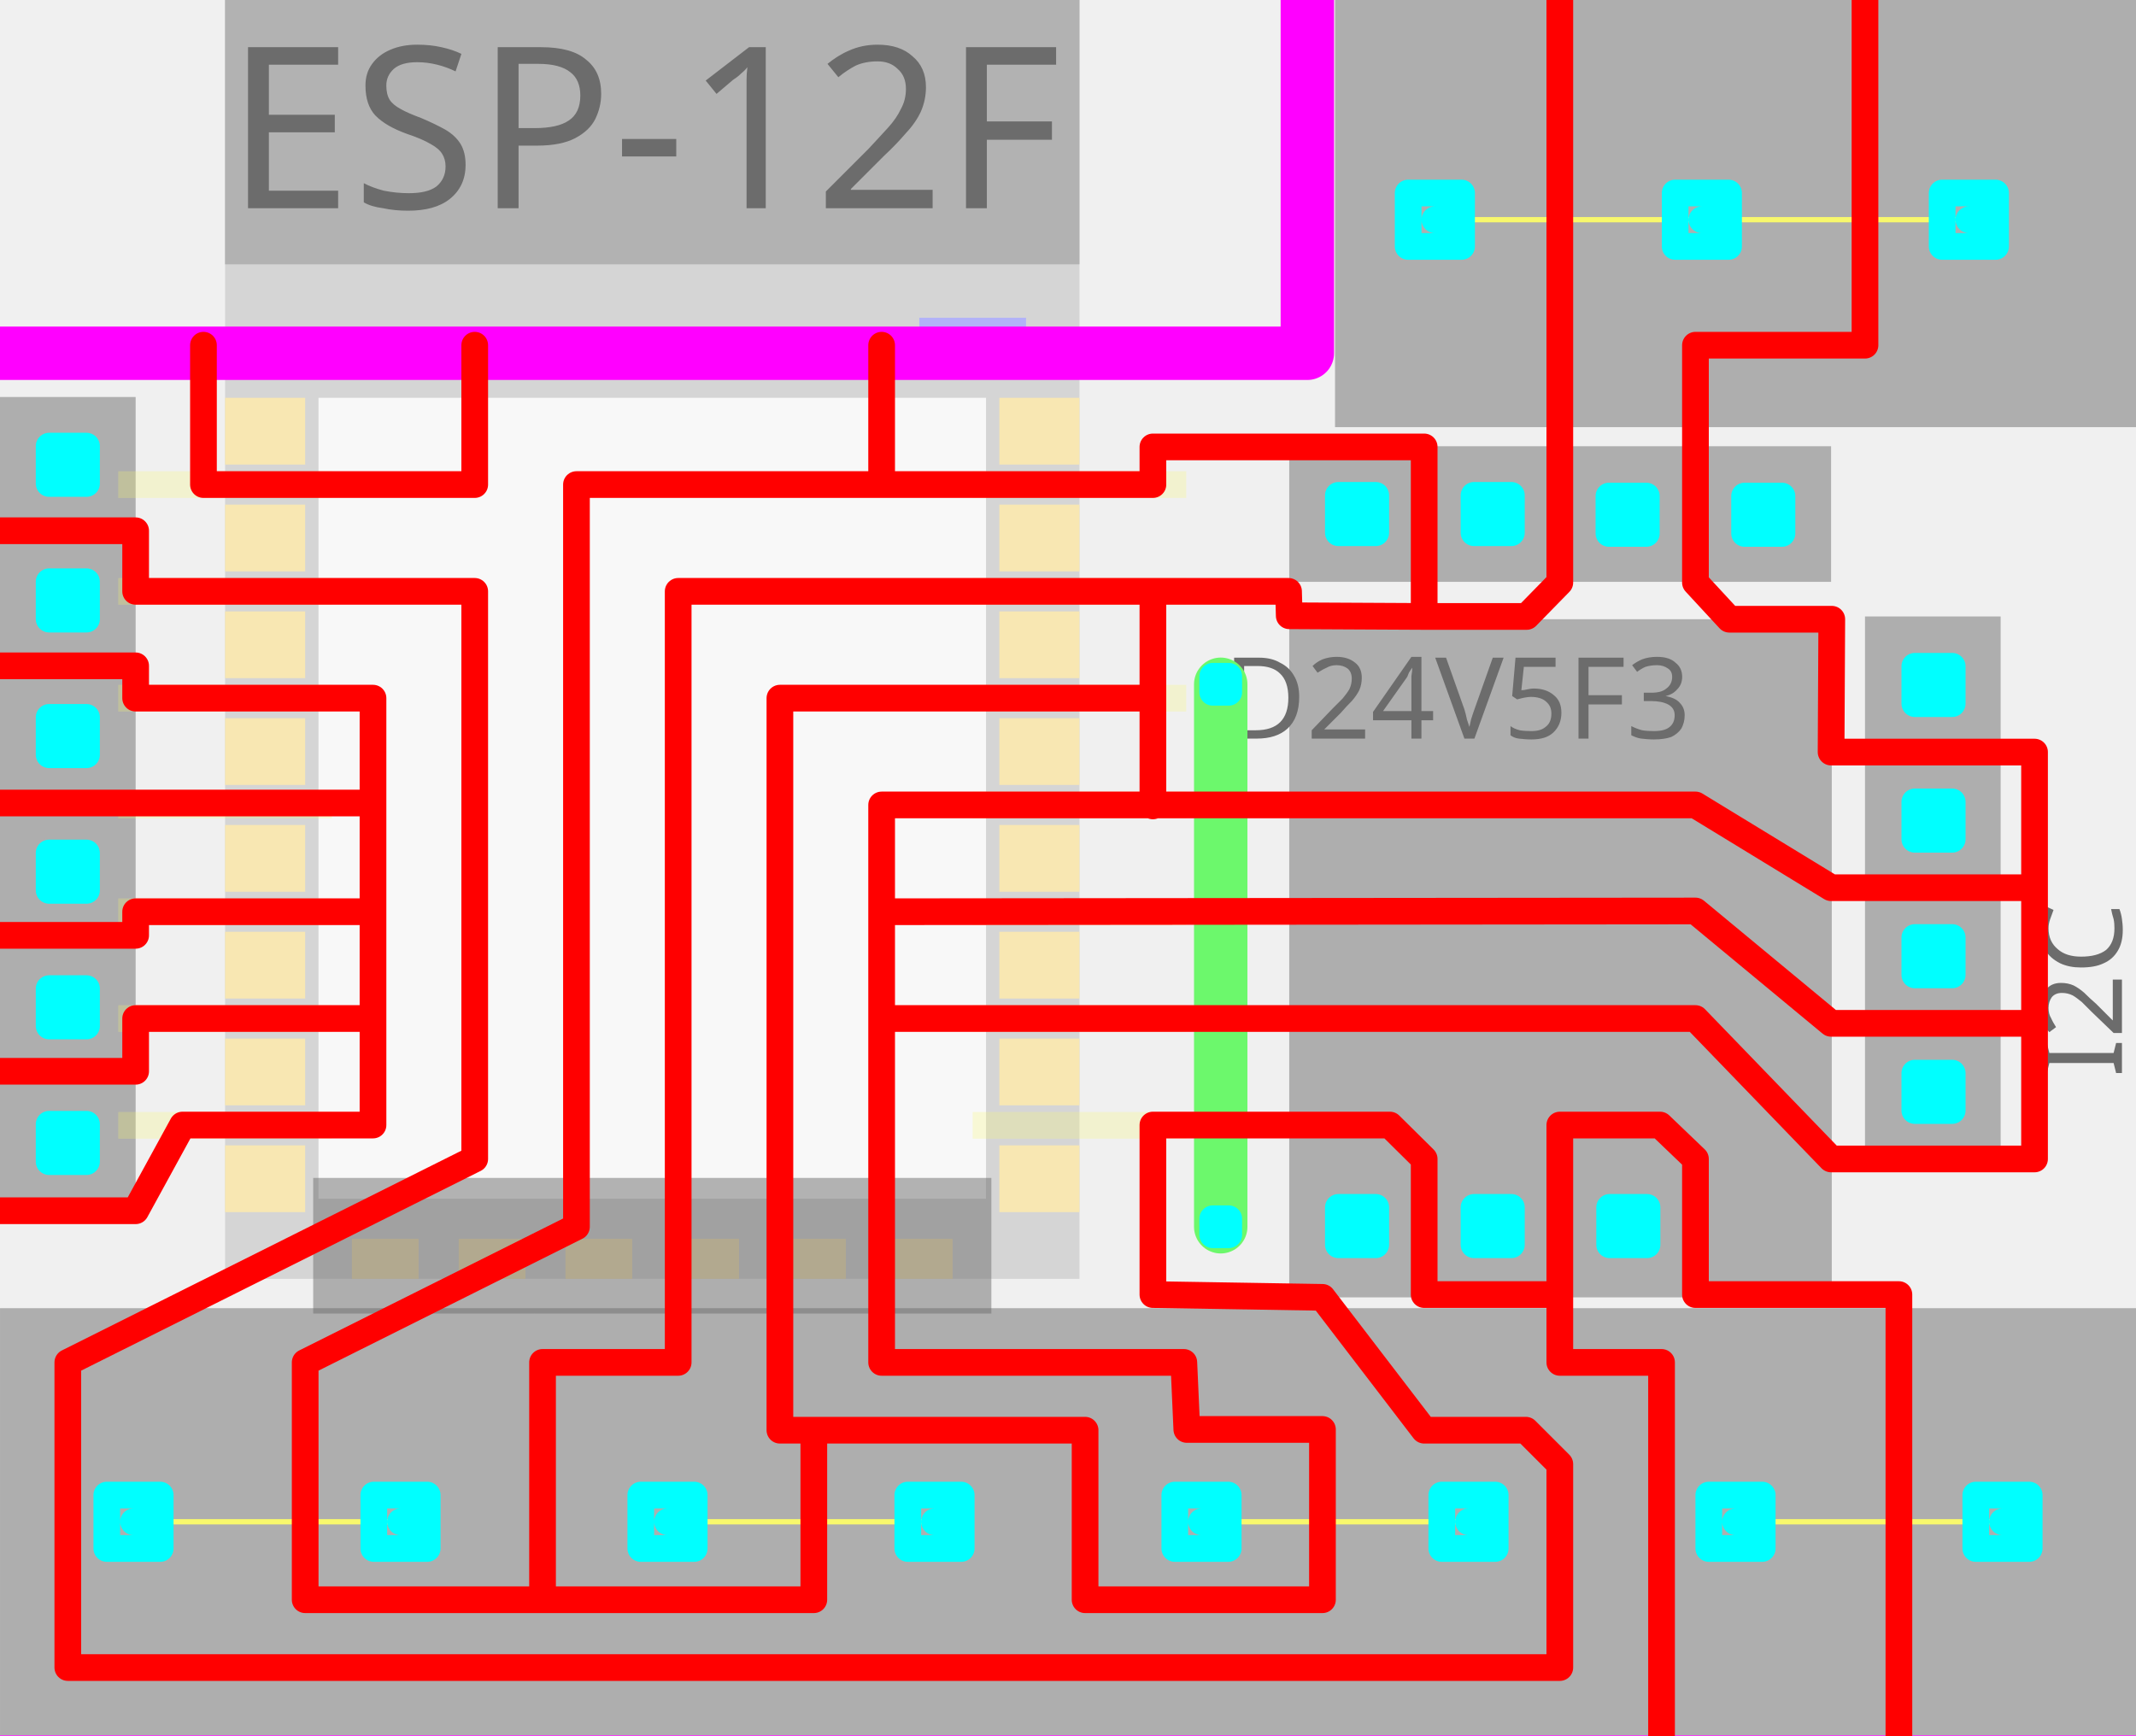
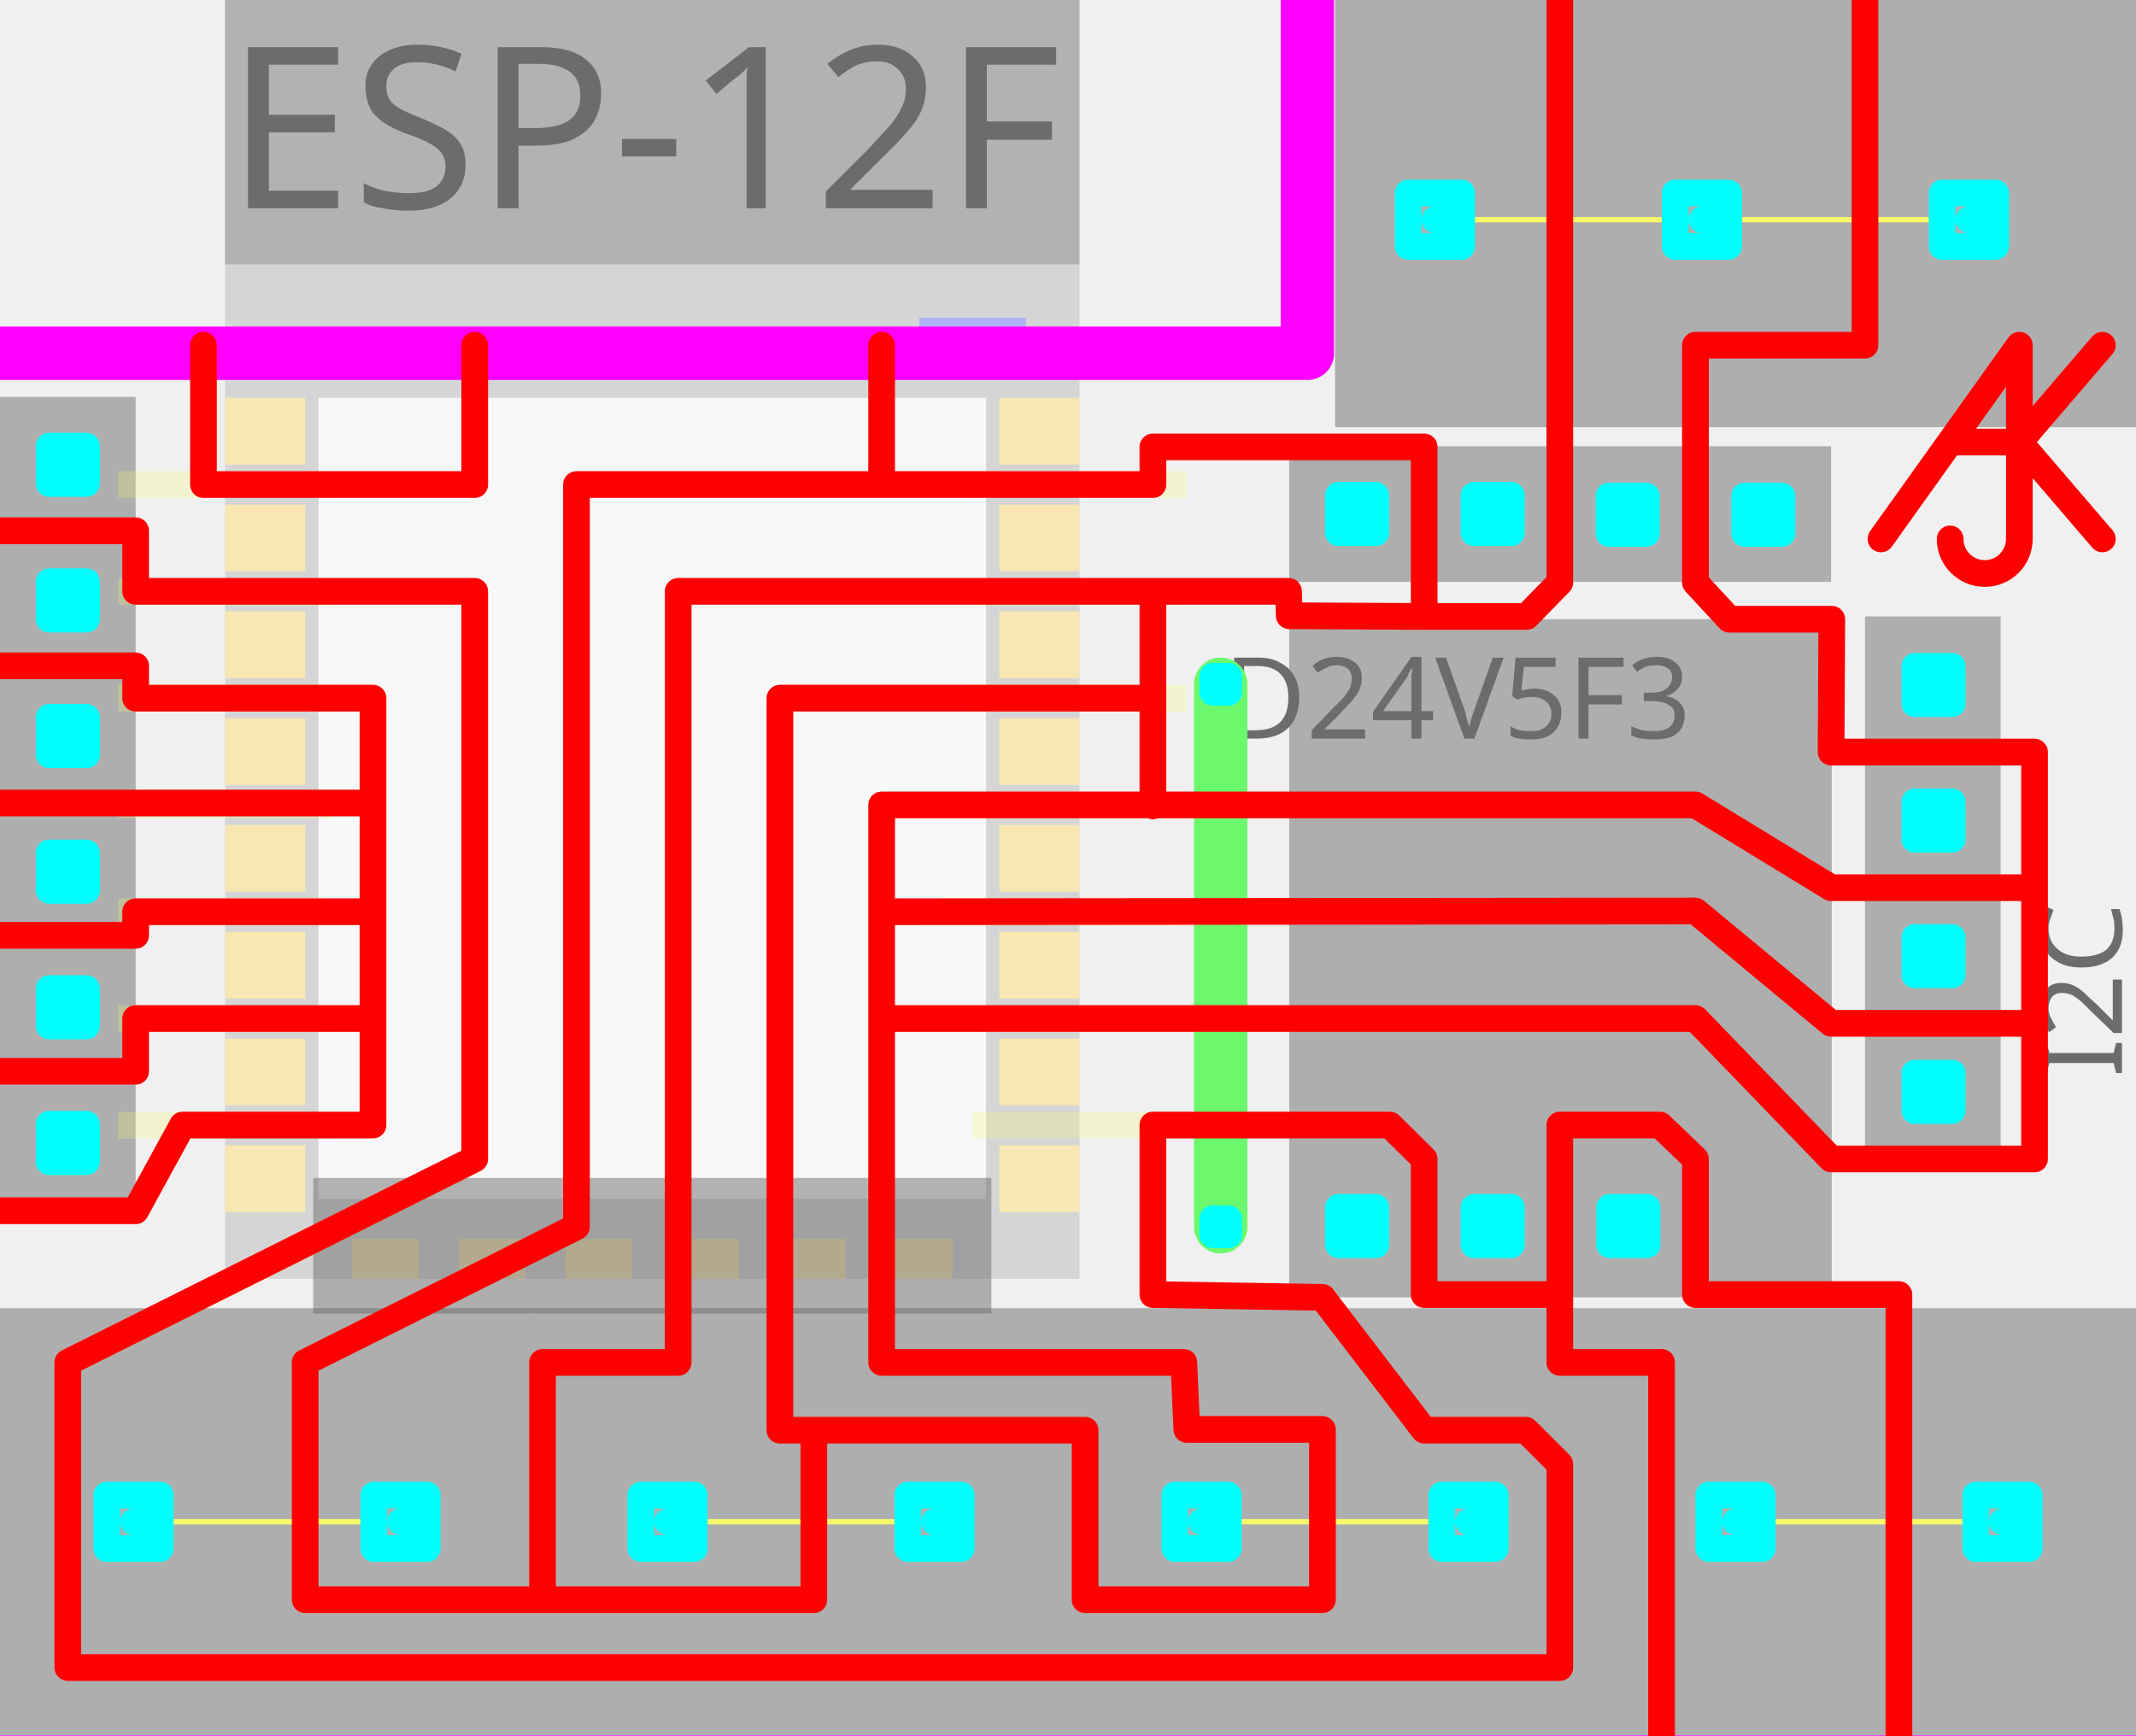
<svg xmlns="http://www.w3.org/2000/svg" width="40mm" height="32.5mm" viewBox="0 0 40 32.5" version="1.1" id="svg926">
  <defs id="defs920" />
  <g id="layer6" style="display:inline;opacity:0.548" transform="translate(-1.81,8.954989)">
    <rect style="display:inline;opacity:1;fill:#000000;fill-opacity:0.502;fill-rule:evenodd;stroke:none;stroke-width:0.1;stroke-linecap:round;stroke-linejoin:bevel;stroke-miterlimit:4;stroke-dasharray:none;stroke-dashoffset:0;stroke-opacity:1" id="rect1436" width="2.54" height="15.24" x="1.81" y="-1.52" />
    <g id="g951" transform="translate(-9.910001,3.039959)">
      <g id="layer1-93" transform="translate(-6.006411,-101.1035)">
        <rect style="opacity:1;fill:#c0c0c0;fill-opacity:1;fill-rule:evenodd;stroke:none;stroke-width:0.117;stroke-linecap:round;stroke-linejoin:round;stroke-miterlimit:4;stroke-dasharray:none;stroke-dashoffset:0;stroke-opacity:1" id="rect817" width="16" height="24" x="21.941" y="89.059" />
        <rect style="opacity:1;fill:#ffffff;fill-opacity:1;fill-rule:evenodd;stroke:none;stroke-width:0.102;stroke-linecap:round;stroke-linejoin:round;stroke-miterlimit:4;stroke-dasharray:none;stroke-dashoffset:0;stroke-opacity:1" id="rect819" width="12.5" height="15" x="23.691" y="96.559" />
        <rect style="opacity:1;fill:#808080;fill-opacity:1;fill-rule:evenodd;stroke:none;stroke-width:0.1;stroke-linecap:round;stroke-linejoin:round;stroke-miterlimit:4;stroke-dasharray:none;stroke-dashoffset:0;stroke-opacity:1" id="rect821" width="16" height="5" x="21.941" y="89.059" />
        <text xml:space="preserve" style="font-style:normal;font-variant:normal;font-weight:normal;font-stretch:normal;font-size:4.233px;line-height:125%;font-family:Raleway;-inkscape-font-specification:'Raleway, Normal';font-variant-ligatures:normal;font-variant-caps:normal;font-variant-numeric:normal;font-feature-settings:normal;text-align:start;letter-spacing:0px;word-spacing:0px;writing-mode:lr-tb;text-anchor:start;fill:#000000;fill-opacity:1;stroke:none;stroke-width:0.265px;stroke-linecap:butt;stroke-linejoin:miter;stroke-opacity:1" x="21.964" y="93.01" id="text825">
          <tspan id="tspan823" x="21.964" y="93.01" style="stroke-width:0.265px">ESP-12F</tspan>
        </text>
        <g id="g953" transform="translate(-2,-1.4530335e-6)">
          <rect transform="scale(1,-1)" y="-111.809" x="23.941" height="1.25" width="1.5" id="rect830" style="opacity:1;fill:#ffe080;fill-opacity:1;fill-rule:evenodd;stroke:none;stroke-width:0.062;stroke-linecap:round;stroke-linejoin:round;stroke-miterlimit:4;stroke-dasharray:none;stroke-dashoffset:0;stroke-opacity:1" />
          <rect style="opacity:1;fill:#ffe080;fill-opacity:1;fill-rule:evenodd;stroke:none;stroke-width:0.062;stroke-linecap:round;stroke-linejoin:round;stroke-miterlimit:4;stroke-dasharray:none;stroke-dashoffset:0;stroke-opacity:1" id="rect832" width="1.5" height="1.25" x="23.941" y="-109.809" transform="scale(1,-1)" />
          <rect style="opacity:1;fill:#ffe080;fill-opacity:1;fill-rule:evenodd;stroke:none;stroke-width:0.062;stroke-linecap:round;stroke-linejoin:round;stroke-miterlimit:4;stroke-dasharray:none;stroke-dashoffset:0;stroke-opacity:1" id="rect834" width="1.5" height="1.25" x="23.941" y="-107.809" transform="scale(1,-1)" />
          <rect transform="scale(1,-1)" y="-105.809" x="23.941" height="1.25" width="1.5" id="rect836" style="opacity:1;fill:#ffe080;fill-opacity:1;fill-rule:evenodd;stroke:none;stroke-width:0.062;stroke-linecap:round;stroke-linejoin:round;stroke-miterlimit:4;stroke-dasharray:none;stroke-dashoffset:0;stroke-opacity:1" />
          <rect style="opacity:1;fill:#ffe080;fill-opacity:1;fill-rule:evenodd;stroke:none;stroke-width:0.062;stroke-linecap:round;stroke-linejoin:round;stroke-miterlimit:4;stroke-dasharray:none;stroke-dashoffset:0;stroke-opacity:1" id="rect838" width="1.5" height="1.25" x="23.941" y="-103.809" transform="scale(1,-1)" />
          <rect transform="scale(1,-1)" y="-101.809" x="23.941" height="1.25" width="1.5" id="rect840" style="opacity:1;fill:#ffe080;fill-opacity:1;fill-rule:evenodd;stroke:none;stroke-width:0.062;stroke-linecap:round;stroke-linejoin:round;stroke-miterlimit:4;stroke-dasharray:none;stroke-dashoffset:0;stroke-opacity:1" />
          <rect transform="scale(1,-1)" y="-99.809" x="23.941" height="1.25" width="1.5" id="rect842" style="opacity:1;fill:#ffe080;fill-opacity:1;fill-rule:evenodd;stroke:none;stroke-width:0.062;stroke-linecap:round;stroke-linejoin:round;stroke-miterlimit:4;stroke-dasharray:none;stroke-dashoffset:0;stroke-opacity:1" />
          <rect style="opacity:1;fill:#ffe080;fill-opacity:1;fill-rule:evenodd;stroke:none;stroke-width:0.062;stroke-linecap:round;stroke-linejoin:round;stroke-miterlimit:4;stroke-dasharray:none;stroke-dashoffset:0;stroke-opacity:1" id="rect844" width="1.5" height="1.25" x="23.941" y="-97.809" transform="scale(1,-1)" />
        </g>
        <g id="g963" transform="translate(-2,-1.4530335e-6)">
          <rect style="opacity:1;fill:#ffe080;fill-opacity:1;fill-rule:evenodd;stroke:none;stroke-width:0.062;stroke-linecap:round;stroke-linejoin:round;stroke-miterlimit:4;stroke-dasharray:none;stroke-dashoffset:0;stroke-opacity:1" id="rect846" width="1.5" height="1.25" x="38.441" y="-111.809" transform="scale(1,-1)" />
          <rect transform="scale(1,-1)" y="-109.809" x="38.441" height="1.25" width="1.5" id="rect848" style="opacity:1;fill:#ffe080;fill-opacity:1;fill-rule:evenodd;stroke:none;stroke-width:0.062;stroke-linecap:round;stroke-linejoin:round;stroke-miterlimit:4;stroke-dasharray:none;stroke-dashoffset:0;stroke-opacity:1" />
          <rect transform="scale(1,-1)" y="-107.809" x="38.441" height="1.25" width="1.5" id="rect850" style="opacity:1;fill:#ffe080;fill-opacity:1;fill-rule:evenodd;stroke:none;stroke-width:0.062;stroke-linecap:round;stroke-linejoin:round;stroke-miterlimit:4;stroke-dasharray:none;stroke-dashoffset:0;stroke-opacity:1" />
          <rect style="opacity:1;fill:#ffe080;fill-opacity:1;fill-rule:evenodd;stroke:none;stroke-width:0.062;stroke-linecap:round;stroke-linejoin:round;stroke-miterlimit:4;stroke-dasharray:none;stroke-dashoffset:0;stroke-opacity:1" id="rect852" width="1.5" height="1.25" x="38.441" y="-105.809" transform="scale(1,-1)" />
          <rect transform="scale(1,-1)" y="-103.809" x="38.441" height="1.25" width="1.5" id="rect854" style="opacity:1;fill:#ffe080;fill-opacity:1;fill-rule:evenodd;stroke:none;stroke-width:0.062;stroke-linecap:round;stroke-linejoin:round;stroke-miterlimit:4;stroke-dasharray:none;stroke-dashoffset:0;stroke-opacity:1" />
          <rect style="opacity:1;fill:#ffe080;fill-opacity:1;fill-rule:evenodd;stroke:none;stroke-width:0.062;stroke-linecap:round;stroke-linejoin:round;stroke-miterlimit:4;stroke-dasharray:none;stroke-dashoffset:0;stroke-opacity:1" id="rect856" width="1.5" height="1.25" x="38.441" y="-101.809" transform="scale(1,-1)" />
          <rect style="opacity:1;fill:#ffe080;fill-opacity:1;fill-rule:evenodd;stroke:none;stroke-width:0.062;stroke-linecap:round;stroke-linejoin:round;stroke-miterlimit:4;stroke-dasharray:none;stroke-dashoffset:0;stroke-opacity:1" id="rect858" width="1.5" height="1.25" x="38.441" y="-99.809" transform="scale(1,-1)" />
          <rect transform="scale(1,-1)" y="-97.809" x="38.441" height="1.25" width="1.5" id="rect860" style="opacity:1;fill:#ffe080;fill-opacity:1;fill-rule:evenodd;stroke:none;stroke-width:0.062;stroke-linecap:round;stroke-linejoin:round;stroke-miterlimit:4;stroke-dasharray:none;stroke-dashoffset:0;stroke-opacity:1" />
        </g>
        <rect style="opacity:1;fill:#8080ff;fill-opacity:1;fill-rule:evenodd;stroke:none;stroke-width:0.1;stroke-linecap:round;stroke-linejoin:round;stroke-miterlimit:4;stroke-dasharray:none;stroke-dashoffset:0;stroke-opacity:1" id="rect862" width="2" height="1" x="34.941" y="95.059" />
        <g id="g997" transform="translate(-2,-1.4530335e-6)">
          <rect transform="scale(1,-1)" y="-113.059" x="26.316" height="0.75" width="1.25" id="rect869" style="opacity:1;fill:#ffe080;fill-opacity:1;fill-rule:evenodd;stroke:none;stroke-width:0.062;stroke-linecap:round;stroke-linejoin:round;stroke-miterlimit:4;stroke-dasharray:none;stroke-dashoffset:0;stroke-opacity:1" />
          <rect style="opacity:1;fill:#ffe080;fill-opacity:1;fill-rule:evenodd;stroke:none;stroke-width:0.062;stroke-linecap:round;stroke-linejoin:round;stroke-miterlimit:4;stroke-dasharray:none;stroke-dashoffset:0;stroke-opacity:1" id="rect871" width="1.25" height="0.75" x="28.316" y="-113.059" transform="scale(1,-1)" />
          <rect transform="scale(1,-1)" y="-113.059" x="30.316" height="0.75" width="1.25" id="rect873" style="opacity:1;fill:#ffe080;fill-opacity:1;fill-rule:evenodd;stroke:none;stroke-width:0.062;stroke-linecap:round;stroke-linejoin:round;stroke-miterlimit:4;stroke-dasharray:none;stroke-dashoffset:0;stroke-opacity:1" />
          <rect style="opacity:1;fill:#ffe080;fill-opacity:1;fill-rule:evenodd;stroke:none;stroke-width:0.062;stroke-linecap:round;stroke-linejoin:round;stroke-miterlimit:4;stroke-dasharray:none;stroke-dashoffset:0;stroke-opacity:1" id="rect875" width="1.25" height="0.75" x="32.316" y="-113.059" transform="scale(1,-1)" />
          <rect transform="scale(1,-1)" y="-113.059" x="34.316" height="0.75" width="1.25" id="rect877" style="opacity:1;fill:#ffe080;fill-opacity:1;fill-rule:evenodd;stroke:none;stroke-width:0.062;stroke-linecap:round;stroke-linejoin:round;stroke-miterlimit:4;stroke-dasharray:none;stroke-dashoffset:0;stroke-opacity:1" />
          <rect style="opacity:1;fill:#ffe080;fill-opacity:1;fill-rule:evenodd;stroke:none;stroke-width:0.062;stroke-linecap:round;stroke-linejoin:round;stroke-miterlimit:4;stroke-dasharray:none;stroke-dashoffset:0;stroke-opacity:1" id="rect879" width="1.25" height="0.75" x="36.316" y="-113.059" transform="scale(1,-1)" />
        </g>
        <g id="g1225">
          <path id="path871" d="m 19.941,98.184 h 2.75 1.25" style="opacity:1;fill:none;fill-opacity:1;fill-rule:evenodd;stroke:#ffff00;stroke-width:0.5;stroke-linecap:butt;stroke-linejoin:round;stroke-miterlimit:4;stroke-dasharray:none;stroke-dashoffset:0;stroke-opacity:0.251" />
          <path id="path873" d="m 19.941,100.184 h 2.75 1.25" style="opacity:1;fill:none;fill-opacity:1;fill-rule:evenodd;stroke:#ffff00;stroke-width:0.5;stroke-linecap:butt;stroke-linejoin:round;stroke-miterlimit:4;stroke-dasharray:none;stroke-dashoffset:0;stroke-opacity:0.251" />
          <path style="opacity:1;fill:none;fill-opacity:1;fill-rule:evenodd;stroke:#ffff00;stroke-width:0.5;stroke-linecap:butt;stroke-linejoin:round;stroke-miterlimit:4;stroke-dasharray:none;stroke-dashoffset:0;stroke-opacity:0.251" d="m 19.941,102.184 h 2.75 1.25" id="path875" />
          <path id="path877" d="m 19.941,104.184 h 2.75 1.25" style="opacity:1;fill:none;fill-opacity:1;fill-rule:evenodd;stroke:#ffff00;stroke-width:0.5;stroke-linecap:butt;stroke-linejoin:round;stroke-miterlimit:4;stroke-dasharray:none;stroke-dashoffset:0;stroke-opacity:0.251" />
          <path style="opacity:1;fill:none;fill-opacity:1;fill-rule:evenodd;stroke:#ffff00;stroke-width:0.5;stroke-linecap:butt;stroke-linejoin:round;stroke-miterlimit:4;stroke-dasharray:none;stroke-dashoffset:0;stroke-opacity:0.251" d="m 19.941,106.184 h 2.75 1.25" id="path879" />
          <path style="opacity:1;fill:none;fill-opacity:1;fill-rule:evenodd;stroke:#ffff00;stroke-width:0.5;stroke-linecap:butt;stroke-linejoin:round;stroke-miterlimit:4;stroke-dasharray:none;stroke-dashoffset:0;stroke-opacity:0.251" d="m 19.941,108.184 h 2.75 1.25" id="path881" />
          <path id="path883" d="m 19.941,110.184 h 2.75 1.25" style="opacity:1;fill:none;fill-opacity:1;fill-rule:evenodd;stroke:#ffff00;stroke-width:0.5;stroke-linecap:butt;stroke-linejoin:round;stroke-miterlimit:4;stroke-dasharray:none;stroke-dashoffset:0;stroke-opacity:0.251" />
          <path style="opacity:1;fill:none;fill-opacity:1;fill-rule:evenodd;stroke:#ffff00;stroke-width:0.5;stroke-linecap:butt;stroke-linejoin:round;stroke-miterlimit:4;stroke-dasharray:none;stroke-dashoffset:0;stroke-opacity:0.251" d="m 35.941,98.184 h 2.75 1.25" id="path904" />
          <path style="opacity:1;fill:none;fill-opacity:1;fill-rule:evenodd;stroke:#ffff00;stroke-width:0.5;stroke-linecap:butt;stroke-linejoin:round;stroke-miterlimit:4;stroke-dasharray:none;stroke-dashoffset:0;stroke-opacity:0.251" d="m 35.941,100.184 h 2.75 1.25" id="path906" />
          <path id="path908" d="m 35.941,102.184 h 2.75 1.25" style="opacity:1;fill:none;fill-opacity:1;fill-rule:evenodd;stroke:#ffff00;stroke-width:0.5;stroke-linecap:butt;stroke-linejoin:round;stroke-miterlimit:4;stroke-dasharray:none;stroke-dashoffset:0;stroke-opacity:0.251" />
          <path style="opacity:1;fill:none;fill-opacity:1;fill-rule:evenodd;stroke:#ffff00;stroke-width:0.5;stroke-linecap:butt;stroke-linejoin:round;stroke-miterlimit:4;stroke-dasharray:none;stroke-dashoffset:0;stroke-opacity:0.251" d="m 35.941,104.184 h 2.75 1.25" id="path910" />
          <path id="path912" d="m 35.941,106.184 h 2.75 1.25" style="opacity:1;fill:none;fill-opacity:1;fill-rule:evenodd;stroke:#ffff00;stroke-width:0.5;stroke-linecap:butt;stroke-linejoin:round;stroke-miterlimit:4;stroke-dasharray:none;stroke-dashoffset:0;stroke-opacity:0.251" />
          <path id="path914" d="m 35.941,108.184 h 2.75 1.25" style="opacity:1;fill:none;fill-opacity:1;fill-rule:evenodd;stroke:#ffff00;stroke-width:0.5;stroke-linecap:butt;stroke-linejoin:round;stroke-miterlimit:4;stroke-dasharray:none;stroke-dashoffset:0;stroke-opacity:0.251" />
          <path style="opacity:1;fill:none;fill-opacity:1;fill-rule:evenodd;stroke:#ffff00;stroke-width:0.5;stroke-linecap:butt;stroke-linejoin:round;stroke-miterlimit:4;stroke-dasharray:none;stroke-dashoffset:0;stroke-opacity:0.251" d="m 35.941,110.184 h 2.75 1.25" id="path916" />
        </g>
      </g>
      <rect y="10.065" x="17.585" height="2.54" width="12.7" id="rect917" style="opacity:1;fill:#000000;fill-opacity:0.502;fill-rule:evenodd;stroke:none;stroke-width:0.5;stroke-linecap:round;stroke-linejoin:bevel;stroke-miterlimit:4;stroke-dasharray:none;stroke-dashoffset:0;stroke-opacity:1" />
    </g>
    <rect y="-12.776" x="-39.275" height="10.186" width="2.54" id="rect926" style="display:inline;opacity:1;fill:#000000;fill-opacity:0.502;fill-rule:evenodd;stroke:none;stroke-width:0.1;stroke-linecap:round;stroke-linejoin:bevel;stroke-miterlimit:4;stroke-dasharray:none;stroke-dashoffset:0;stroke-opacity:1" transform="scale(-1)" />
    <rect transform="rotate(-90)" style="display:inline;opacity:1;fill:#000000;fill-opacity:0.502;fill-rule:evenodd;stroke:none;stroke-width:0.1;stroke-linecap:round;stroke-linejoin:bevel;stroke-miterlimit:4;stroke-dasharray:none;stroke-dashoffset:0;stroke-opacity:1" id="rect959" width="2.54" height="10.147" x="-1.942" y="25.953" />
    <g id="g1008" transform="translate(-6.337025,-0.01297405)">
      <rect transform="rotate(90)" y="-42.45" x="2.655" height="10.16" width="12.7" id="rect957" style="display:inline;opacity:1;fill:#000000;fill-opacity:0.502;fill-rule:evenodd;stroke:none;stroke-width:0.1;stroke-linecap:round;stroke-linejoin:bevel;stroke-miterlimit:4;stroke-dasharray:none;stroke-dashoffset:0;stroke-opacity:1" />
      <text id="text1003" y="4.888" x="37.363" style="font-style:normal;font-variant:normal;font-weight:normal;font-stretch:normal;font-size:2.117px;line-height:125%;font-family:Raleway;-inkscape-font-specification:'Raleway, Normal';font-variant-ligatures:normal;font-variant-caps:normal;font-variant-numeric:normal;font-feature-settings:normal;text-align:center;letter-spacing:0px;word-spacing:0px;writing-mode:lr-tb;text-anchor:middle;fill:#000000;fill-opacity:1;stroke:none;stroke-width:0.265px;stroke-linecap:butt;stroke-linejoin:miter;stroke-opacity:1" xml:space="preserve">
        <tspan style="font-style:normal;font-variant:normal;font-weight:normal;font-stretch:normal;font-size:2.117px;font-family:Raleway;-inkscape-font-specification:'Raleway, Normal';font-variant-ligatures:normal;font-variant-caps:normal;font-variant-numeric:normal;font-feature-settings:normal;text-align:center;writing-mode:lr-tb;text-anchor:middle;stroke-width:0.265px" y="4.888" x="37.363" id="tspan1001">D24V5F3</tspan>
      </text>
    </g>
    <text xml:space="preserve" style="font-style:normal;font-variant:normal;font-weight:normal;font-stretch:normal;font-size:2.117px;line-height:125%;font-family:Raleway;-inkscape-font-specification:'Raleway, Normal';font-variant-ligatures:normal;font-variant-caps:normal;font-variant-numeric:normal;font-feature-settings:normal;text-align:center;letter-spacing:0px;word-spacing:0px;writing-mode:lr-tb;text-anchor:middle;fill:#000000;fill-opacity:1;stroke:none;stroke-width:0.265px;stroke-linecap:butt;stroke-linejoin:miter;stroke-opacity:1" x="-5.402" y="0.314" id="text1014" transform="rotate(-90)">
      <tspan id="tspan1012" x="-5.402" y="0.314" style="font-style:normal;font-variant:normal;font-weight:normal;font-stretch:normal;font-size:2.117px;font-family:Raleway;-inkscape-font-specification:'Raleway, Normal';font-variant-ligatures:normal;font-variant-caps:normal;font-variant-numeric:normal;font-feature-settings:normal;text-align:center;writing-mode:lr-tb;text-anchor:middle;stroke-width:0.265px">SPI</tspan>
    </text>
    <text xml:space="preserve" style="font-style:normal;font-variant:normal;font-weight:normal;font-stretch:normal;font-size:2.117px;line-height:125%;font-family:Raleway;-inkscape-font-specification:'Raleway, Normal';font-variant-ligatures:normal;font-variant-caps:normal;font-variant-numeric:normal;font-feature-settings:normal;text-align:center;letter-spacing:0px;word-spacing:0px;writing-mode:lr-tb;text-anchor:middle;fill:#000000;fill-opacity:1;stroke:none;stroke-width:0.265px;stroke-linecap:butt;stroke-linejoin:miter;stroke-opacity:1" x="-8.207" y="41.548" id="text1018" transform="rotate(-90)">
      <tspan id="tspan1016" x="-8.207" y="41.548" style="font-style:normal;font-variant:normal;font-weight:normal;font-stretch:normal;font-size:2.117px;font-family:Raleway;-inkscape-font-specification:'Raleway, Normal';font-variant-ligatures:normal;font-variant-caps:normal;font-variant-numeric:normal;font-feature-settings:normal;text-align:center;writing-mode:lr-tb;text-anchor:middle;stroke-width:0.265px">I2C</tspan>
    </text>
    <text xml:space="preserve" style="font-style:normal;font-variant:normal;font-weight:normal;font-stretch:normal;font-size:2.117px;line-height:125%;font-family:Raleway;-inkscape-font-specification:'Raleway, Normal';font-variant-ligatures:normal;font-variant-caps:normal;font-variant-numeric:normal;font-feature-settings:normal;text-align:center;letter-spacing:0px;word-spacing:0px;writing-mode:lr-tb;text-anchor:middle;fill:#000000;fill-opacity:1;stroke:none;stroke-width:0.265px;stroke-linecap:butt;stroke-linejoin:miter;stroke-opacity:1" x="31.569" y="-10.726" id="text1022">
      <tspan id="tspan1020" x="31.569" y="-10.726" style="font-style:normal;font-variant:normal;font-weight:normal;font-stretch:normal;font-size:2.117px;font-family:Raleway;-inkscape-font-specification:'Raleway, Normal';font-variant-ligatures:normal;font-variant-caps:normal;font-variant-numeric:normal;font-feature-settings:normal;text-align:center;writing-mode:lr-tb;text-anchor:middle;stroke-width:0.265px">OUT1</tspan>
    </text>
    <text xml:space="preserve" style="font-style:normal;font-variant:normal;font-weight:normal;font-stretch:normal;font-size:2.117px;line-height:125%;font-family:Raleway;-inkscape-font-specification:'Raleway, Normal';font-variant-ligatures:normal;font-variant-caps:normal;font-variant-numeric:normal;font-feature-settings:normal;text-align:center;letter-spacing:0px;word-spacing:0px;writing-mode:lr-tb;text-anchor:middle;fill:#000000;fill-opacity:1;stroke:none;stroke-width:0.265px;stroke-linecap:butt;stroke-linejoin:miter;stroke-opacity:1" x="7.266" y="26.594" id="text1026">
      <tspan id="tspan1024" x="7.266" y="26.594" style="font-style:normal;font-variant:normal;font-weight:normal;font-stretch:normal;font-size:2.117px;font-family:Raleway;-inkscape-font-specification:'Raleway, Normal';font-variant-ligatures:normal;font-variant-caps:normal;font-variant-numeric:normal;font-feature-settings:normal;text-align:center;writing-mode:lr-tb;text-anchor:middle;stroke-width:0.265px">IN1</tspan>
    </text>
    <text xml:space="preserve" style="font-style:normal;font-variant:normal;font-weight:normal;font-stretch:normal;font-size:2.117px;line-height:125%;font-family:Raleway;-inkscape-font-specification:'Raleway, Normal';font-variant-ligatures:normal;font-variant-caps:normal;font-variant-numeric:normal;font-feature-settings:normal;text-align:center;letter-spacing:0px;word-spacing:0px;writing-mode:lr-tb;text-anchor:middle;fill:#000000;fill-opacity:1;stroke:none;stroke-width:0.265px;stroke-linecap:butt;stroke-linejoin:miter;stroke-opacity:1" x="16.982" y="26.594" id="text1030">
      <tspan id="tspan1028" x="16.982" y="26.594" style="font-style:normal;font-variant:normal;font-weight:normal;font-stretch:normal;font-size:2.117px;font-family:Raleway;-inkscape-font-specification:'Raleway, Normal';font-variant-ligatures:normal;font-variant-caps:normal;font-variant-numeric:normal;font-feature-settings:normal;text-align:center;writing-mode:lr-tb;text-anchor:middle;stroke-width:0.265px">IN2</tspan>
    </text>
    <text xml:space="preserve" style="font-style:normal;font-variant:normal;font-weight:normal;font-stretch:normal;font-size:2.117px;line-height:125%;font-family:Raleway;-inkscape-font-specification:'Raleway, Normal';font-variant-ligatures:normal;font-variant-caps:normal;font-variant-numeric:normal;font-feature-settings:normal;text-align:center;letter-spacing:0px;word-spacing:0px;writing-mode:lr-tb;text-anchor:middle;fill:#000000;fill-opacity:1;stroke:none;stroke-width:0.265px;stroke-linecap:butt;stroke-linejoin:miter;stroke-opacity:1" x="26.892" y="26.438" id="text1034">
      <tspan id="tspan1032" x="26.892" y="26.438" style="font-style:normal;font-variant:normal;font-weight:normal;font-stretch:normal;font-size:2.117px;font-family:Raleway;-inkscape-font-specification:'Raleway, Normal';font-variant-ligatures:normal;font-variant-caps:normal;font-variant-numeric:normal;font-feature-settings:normal;text-align:center;writing-mode:lr-tb;text-anchor:middle;stroke-width:0.265px">IN3</tspan>
    </text>
    <text xml:space="preserve" style="font-style:normal;font-variant:normal;font-weight:normal;font-stretch:normal;font-size:2.117px;line-height:125%;font-family:Raleway;-inkscape-font-specification:'Raleway, Normal';font-variant-ligatures:normal;font-variant-caps:normal;font-variant-numeric:normal;font-feature-settings:normal;text-align:center;letter-spacing:0px;word-spacing:0px;writing-mode:lr-tb;text-anchor:middle;fill:#000000;fill-opacity:1;stroke:none;stroke-width:0.265px;stroke-linecap:butt;stroke-linejoin:miter;stroke-opacity:1" x="40.342" y="26.594" id="text1038">
      <tspan id="tspan1036" x="40.342" y="26.594" style="font-style:normal;font-variant:normal;font-weight:normal;font-stretch:normal;font-size:2.117px;font-family:Raleway;-inkscape-font-specification:'Raleway, Normal';font-variant-ligatures:normal;font-variant-caps:normal;font-variant-numeric:normal;font-feature-settings:normal;text-align:center;writing-mode:lr-tb;text-anchor:middle;stroke-width:0.265px">GND</tspan>
    </text>
    <text xml:space="preserve" style="font-style:normal;font-variant:normal;font-weight:normal;font-stretch:normal;font-size:2.117px;line-height:125%;font-family:Raleway;-inkscape-font-specification:'Raleway, Normal';font-variant-ligatures:normal;font-variant-caps:normal;font-variant-numeric:normal;font-feature-settings:normal;text-align:center;letter-spacing:0px;word-spacing:0px;writing-mode:lr-tb;text-anchor:middle;fill:#000000;fill-opacity:1;stroke:none;stroke-width:0.265px;stroke-linecap:butt;stroke-linejoin:miter;stroke-opacity:1" x="34.76" y="26.443" id="text1042">
      <tspan id="tspan1040" x="34.76" y="26.443" style="font-style:normal;font-variant:normal;font-weight:normal;font-stretch:normal;font-size:2.117px;font-family:Raleway;-inkscape-font-specification:'Raleway, Normal';font-variant-ligatures:normal;font-variant-caps:normal;font-variant-numeric:normal;font-feature-settings:normal;text-align:center;writing-mode:lr-tb;text-anchor:middle;stroke-width:0.265px">4-36V</tspan>
    </text>
    <path style="opacity:1;fill:none;fill-opacity:0.502;fill-rule:evenodd;stroke:#00ff00;stroke-width:1;stroke-linecap:round;stroke-linejoin:round;stroke-miterlimit:4;stroke-dasharray:none;stroke-dashoffset:0;stroke-opacity:1" d="M 24.67,3.86 V 14.02" id="path939" />
    <g transform="translate(-0.09662575,-148.1353)" id="layer1-9">
      <rect y="139.18" x="26.907" height="8" width="15" id="rect817-3" style="opacity:1;fill:#000000;fill-opacity:0.502;fill-rule:evenodd;stroke:none;stroke-width:0.5;stroke-linecap:round;stroke-linejoin:round;stroke-miterlimit:4;stroke-dasharray:none;stroke-dashoffset:0;stroke-opacity:1" />
      <path id="path818" d="m 28.777,143.295 h 5 5" style="opacity:1;fill:none;fill-opacity:0.502;fill-rule:evenodd;stroke:#ffff00;stroke-width:0.1;stroke-linecap:round;stroke-linejoin:round;stroke-miterlimit:4;stroke-dasharray:none;stroke-dashoffset:0;stroke-opacity:1" />
    </g>
    <g transform="translate(5.533365,-123.7503)" id="layer1">
      <rect y="139.295" x="26.277" height="8" width="10" id="rect817-0" style="opacity:1;fill:#000000;fill-opacity:0.502;fill-rule:evenodd;stroke:none;stroke-width:0.5;stroke-linecap:round;stroke-linejoin:round;stroke-miterlimit:4;stroke-dasharray:none;stroke-dashoffset:0;stroke-opacity:1" />
      <path id="path818-2" d="m 28.777,143.295 h 5" style="opacity:1;fill:none;fill-opacity:0.502;fill-rule:evenodd;stroke:#ffff00;stroke-width:0.1;stroke-linecap:round;stroke-linejoin:round;stroke-miterlimit:4;stroke-dasharray:none;stroke-dashoffset:0;stroke-opacity:1" />
    </g>
    <g id="g1107" transform="translate(-4.466633,-123.7503)">
      <rect style="opacity:1;fill:#000000;fill-opacity:0.502;fill-rule:evenodd;stroke:none;stroke-width:0.5;stroke-linecap:round;stroke-linejoin:round;stroke-miterlimit:4;stroke-dasharray:none;stroke-dashoffset:0;stroke-opacity:1" id="rect1102" width="10" height="8" x="26.277" y="139.295" />
      <path style="opacity:1;fill:none;fill-opacity:0.502;fill-rule:evenodd;stroke:#ffff00;stroke-width:0.1;stroke-linecap:round;stroke-linejoin:round;stroke-miterlimit:4;stroke-dasharray:none;stroke-dashoffset:0;stroke-opacity:1" d="m 28.777,143.295 h 5" id="path1105" />
    </g>
    <g transform="translate(-14.46663,-123.7503)" id="g1113">
      <rect y="139.295" x="26.277" height="8" width="10" id="rect1109" style="opacity:1;fill:#000000;fill-opacity:0.502;fill-rule:evenodd;stroke:none;stroke-width:0.5;stroke-linecap:round;stroke-linejoin:round;stroke-miterlimit:4;stroke-dasharray:none;stroke-dashoffset:0;stroke-opacity:1" />
      <path id="path1111" d="m 28.777,143.295 h 5" style="opacity:1;fill:none;fill-opacity:0.502;fill-rule:evenodd;stroke:#ffff00;stroke-width:0.1;stroke-linecap:round;stroke-linejoin:round;stroke-miterlimit:4;stroke-dasharray:none;stroke-dashoffset:0;stroke-opacity:1" />
    </g>
    <g id="g1119" transform="translate(-24.46663,-123.7503)">
      <rect style="opacity:1;fill:#000000;fill-opacity:0.502;fill-rule:evenodd;stroke:none;stroke-width:0.5;stroke-linecap:round;stroke-linejoin:round;stroke-miterlimit:4;stroke-dasharray:none;stroke-dashoffset:0;stroke-opacity:1" id="rect1115" width="10" height="8" x="26.277" y="139.295" />
      <path style="opacity:1;fill:none;fill-opacity:0.502;fill-rule:evenodd;stroke:#ffff00;stroke-width:0.1;stroke-linecap:round;stroke-linejoin:round;stroke-miterlimit:4;stroke-dasharray:none;stroke-dashoffset:0;stroke-opacity:1" d="m 28.777,143.295 h 5" id="path1117" />
    </g>
  </g>
  <g id="layer3" style="display:inline" transform="translate(-1.81,8.954989)">
    <path style="opacity:1;fill:none;fill-opacity:0.502;fill-rule:evenodd;stroke:#ff00ff;stroke-width:1;stroke-linecap:round;stroke-linejoin:round;stroke-miterlimit:4;stroke-dasharray:none;stroke-dashoffset:0;stroke-opacity:1" d="M 1.31,-2.339 H 26.292 V -9.475 L 42.31,-9.455 v 33.5 H 1.31 Z" id="rect1010" />
  </g>
  <g id="layer7" style="display:inline" transform="translate(-1.81,8.954989)">
    <path id="path944" style="opacity:1;fill:none;fill-opacity:0.502;fill-rule:evenodd;stroke:#ff0000;stroke-width:0.5;stroke-linecap:round;stroke-linejoin:round;stroke-miterlimit:4;stroke-dasharray:none;stroke-dashoffset:0;stroke-opacity:1" d="m 23.4,4.12 v 2.018 M 18.32,0.05 V -2.49 m -7.62,0 V 0.12 H 5.62 l 2e-7,-2.61 m -4.445,13.598 3.175,-10e-7 5.9e-6,-0.988 h 4.445 m -7.62,-1.558 3.175,-10e-8 5.8e-6,-0.442 h 4.445 m -7.62,-2.036 3.175,2e-7 4.445,2e-7 M 1.175,3.515 h 3.175 l 5.8e-6,0.605 H 8.795 V 12.115 H 5.228 L 4.35,13.72 H 1.175 M 11.97,21.005 H 7.525 l 3.2e-6,-4.445 5.08,-2.54 V 0.12 H 23.4 v -0.705 h 5.08 V 2.59 l 1.919,-1e-7 0.621,-0.635 0,-12.065 M 18.32,10.12 h 15.24 l 2.54,2.63 3.81,2e-6 m 2e-5,-2.54 -3.81,-2e-6 -2.54,-2.104 L 18.32,8.12 m -1.27,9.71 -4e-6,3.175 h -5.08 l 4e-6,-4.445 h 2.54 V 2.12 h 8.89 2.54 L 25.953,2.577 28.48,2.59 M 17.05,17.83 H 16.415 V 4.12 H 23.4 v -2 M 17.05,17.83 h 5.08 l -4e-6,3.175 H 26.575 l 4e-6,-3.189 h -2.54 l -0.056,-1.256 H 18.32 V 6.12 h 15.24 l 2.54,1.55 3.81,10e-7 m -8.89,7.62 v -3.175 h 1.877 l 0.663,0.635 0,2.54 h 3.81 v 8.89 M 1.175,0.985 h 3.175 l 5.8e-6,1.135 H 10.7 V 12.75 l -7.62,3.81 -5e-7,5.715 H 31.02 V 18.465 L 30.385,17.83 H 28.48 l -1.905,-2.488 -3.175,-0.052 v -3.175 l 4.438,0 0.642,0.635 -1e-6,2.54 h 2.54 v 1.27 h 1.905 v 7.62 m 3.81,-34.29 v 7.62 l -3.175,1.2e-6 0,4.445 0.635,0.687 h 1.918 l -0.013,2.488 3.81,-1.5e-6 -10e-7,7.62" />
+     <g transform="matrix(0.2591343,0,0,0.2591343,33.14684,-70.90144)" id="layer1-938" style="stroke:#ff0000;stroke-width:1.93;stroke-miterlimit:4;stroke-dasharray:none;stroke-opacity:1">
+       <path d="m 25,271 h -5 m 11,-7 -6,7 6,7 m -16,0 10,-14 -10e-7,14 c 10e-7,1.381 -1.119,2.5 -2.5,2.5 -1.381,0 -2.5,-1.119 -2.5,-2.5" style="opacity:1;fill:none;fill-opacity:1;fill-rule:evenodd;stroke:#ff0000;stroke-width:1.93;stroke-linecap:round;stroke-linejoin:round;stroke-miterlimit:4;stroke-dasharray:none;stroke-dashoffset:0;stroke-opacity:1" id="path26" />
+     </g>
  </g>
  <g id="layer4" style="display:inline" transform="translate(-1.81,8.954989)">
    <g id="g940" transform="translate(3.405002,-9.134995)" style="stroke:#00ffff;stroke-opacity:1" />
    <g id="g1229" transform="rotate(-180,36.2725,8.835006)" style="stroke:#00ffff;stroke-opacity:1" />
    <g id="g942" transform="rotate(-90,11.72751,4.247507)" style="stroke:#00ffff;stroke-opacity:1" />
    <g transform="rotate(-180,31.22625,8.835006)" id="g915" style="stroke:#00ffff;stroke-opacity:1" />
    <g id="g924" transform="rotate(-180,26.18,8.835006)" style="stroke:#00ffff;stroke-opacity:1" />
    <g transform="translate(19.24001,1.37501)" id="g941" style="stroke:#00ffff;stroke-opacity:1" />
    <g id="g925" style="stroke:#00ffff;stroke-opacity:1">
      <g transform="rotate(-90,22.0375,-8.9375)" id="g954" style="stroke:#00ffff;stroke-opacity:1" />
      <g id="g964" transform="rotate(-90,23.3075,-10.2075)" style="stroke:#00ffff;stroke-opacity:1" />
    </g>
    <g id="g1033" transform="translate(-0.2700745,-0.1467824)" style="stroke:#00ffff;stroke-opacity:1" />
    <g id="g908" transform="rotate(90,35.7825,16.25549)">
      <path id="path1009" d="m 23.4,14.02 h -0.35 v 0.35 h 0.7 v -0.7 h -0.7 v 0.35" style="opacity:1;fill:none;fill-opacity:1;fill-rule:evenodd;stroke:#00ffff;stroke-width:0.5;stroke-linecap:round;stroke-linejoin:round;stroke-miterlimit:4;stroke-dasharray:none;stroke-dashoffset:0;stroke-opacity:1" />
      <path id="path1007" d="m 31.02,14.02 h -0.35 v 0.35 h 0.7 v -0.7 h -0.7 v 0.35" style="opacity:1;fill:none;fill-opacity:1;fill-rule:evenodd;stroke:#00ffff;stroke-width:0.5;stroke-linecap:round;stroke-linejoin:round;stroke-miterlimit:4;stroke-dasharray:none;stroke-dashoffset:0;stroke-opacity:1" />
      <path id="path1005" d="m 28.48,14.02 h -0.35 v 0.35 h 0.7 v -0.7 h -0.7 v 0.35" style="opacity:1;fill:none;fill-opacity:1;fill-rule:evenodd;stroke:#00ffff;stroke-width:0.5;stroke-linecap:round;stroke-linejoin:round;stroke-miterlimit:4;stroke-dasharray:none;stroke-dashoffset:0;stroke-opacity:1" />
      <path id="path1003" d="m 25.94,14.02 h -0.35 v 0.35 h 0.7 v -0.7 h -0.7 v 0.35" style="opacity:1;fill:none;fill-opacity:1;fill-rule:evenodd;stroke:#00ffff;stroke-width:0.5;stroke-linecap:round;stroke-linejoin:round;stroke-miterlimit:4;stroke-dasharray:none;stroke-dashoffset:0;stroke-opacity:1" />
    </g>
    <g id="g947" transform="translate(-0.0400008,-0.190022)">
      <path id="path1001" d="m 9.35,19.735 h 0.5 v -0.5 H 8.85 v 1 H 9.85 v -0.5" style="opacity:1;fill:none;fill-opacity:1;fill-rule:evenodd;stroke:#00ffff;stroke-width:0.5;stroke-linecap:round;stroke-linejoin:round;stroke-miterlimit:4;stroke-dasharray:none;stroke-dashoffset:0;stroke-opacity:1" />
      <path id="path999" d="m 4.35,19.735 h 0.5 v -0.5 H 3.85 v 1 h 1 v -0.5" style="opacity:1;fill:none;fill-opacity:1;fill-rule:evenodd;stroke:#00ffff;stroke-width:0.5;stroke-linecap:round;stroke-linejoin:round;stroke-miterlimit:4;stroke-dasharray:none;stroke-dashoffset:0;stroke-opacity:1" />
    </g>
    <path style="opacity:1;fill:none;fill-opacity:1;fill-rule:evenodd;stroke:#00ffff;stroke-width:0.5;stroke-linecap:round;stroke-linejoin:round;stroke-miterlimit:4;stroke-dasharray:none;stroke-dashoffset:0;stroke-opacity:1" d="m 3.08,-0.25 v 0.35 h 0.35 v -0.7 h -0.7 v 0.7 h 0.35" id="path993" />
    <path style="opacity:1;fill:none;fill-opacity:1;fill-rule:evenodd;stroke:#00ffff;stroke-width:0.5;stroke-linecap:round;stroke-linejoin:round;stroke-miterlimit:4;stroke-dasharray:none;stroke-dashoffset:0;stroke-opacity:1" d="m 3.08,12.45 v 0.35 h 0.35 V 12.1 H 2.73 v 0.7 h 0.35" id="path991" />
    <path style="opacity:1;fill:none;fill-opacity:1;fill-rule:evenodd;stroke:#00ffff;stroke-width:0.5;stroke-linecap:round;stroke-linejoin:round;stroke-miterlimit:4;stroke-dasharray:none;stroke-dashoffset:0;stroke-opacity:1" d="m 3.08,2.29 v 0.35 h 0.35 v -0.7 h -0.7 v 0.7 h 0.35" id="path989" />
    <path style="opacity:1;fill:none;fill-opacity:1;fill-rule:evenodd;stroke:#00ffff;stroke-width:0.5;stroke-linecap:round;stroke-linejoin:round;stroke-miterlimit:4;stroke-dasharray:none;stroke-dashoffset:0;stroke-opacity:1" d="m 3.08,4.83 v 0.35 h 0.35 V 4.48 H 2.73 v 0.7 H 3.08" id="path987" />
    <path style="opacity:1;fill:none;fill-opacity:1;fill-rule:evenodd;stroke:#00ffff;stroke-width:0.5;stroke-linecap:round;stroke-linejoin:round;stroke-miterlimit:4;stroke-dasharray:none;stroke-dashoffset:0;stroke-opacity:1" d="m 3.08,7.37 v 0.35 h 0.35 V 7.02 H 2.73 v 0.7 H 3.08" id="path985" />
    <path style="opacity:1;fill:none;fill-opacity:1;fill-rule:evenodd;stroke:#00ffff;stroke-width:0.5;stroke-linecap:round;stroke-linejoin:round;stroke-miterlimit:4;stroke-dasharray:none;stroke-dashoffset:0;stroke-opacity:1" d="m 3.08,9.91 v 0.35 h 0.35 V 9.56 H 2.73 V 10.26 H 3.08" id="path983" />
    <g transform="rotate(-180,29.12149,7.346026)" id="g922">
      <path style="opacity:1;fill:none;fill-opacity:1;fill-rule:evenodd;stroke:#00ffff;stroke-width:0.5;stroke-linecap:round;stroke-linejoin:round;stroke-miterlimit:4;stroke-dasharray:none;stroke-dashoffset:0;stroke-opacity:1" d="m 31.02,14.02 h -0.35 v 0.35 h 0.7 v -0.7 h -0.7 v 0.35" id="path907" />
      <path style="opacity:1;fill:none;fill-opacity:1;fill-rule:evenodd;stroke:#00ffff;stroke-width:0.5;stroke-linecap:round;stroke-linejoin:round;stroke-miterlimit:4;stroke-dasharray:none;stroke-dashoffset:0;stroke-opacity:1" d="m 28.48,14.02 h -0.35 v 0.35 h 0.7 v -0.7 h -0.7 v 0.35" id="path918" />
      <path style="opacity:1;fill:none;fill-opacity:1;fill-rule:evenodd;stroke:#00ffff;stroke-width:0.5;stroke-linecap:round;stroke-linejoin:round;stroke-miterlimit:4;stroke-dasharray:none;stroke-dashoffset:0;stroke-opacity:1" d="m 23.413,14.007 h -0.35 v 0.35 h 0.7 v -0.7 h -0.7 v 0.35" id="path920" />
      <path id="path936" d="m 25.953,14.007 h -0.35 v 0.35 h 0.7 v -0.7 h -0.7 v 0.35" style="opacity:1;fill:none;fill-opacity:1;fill-rule:evenodd;stroke:#00ffff;stroke-width:0.5;stroke-linecap:round;stroke-linejoin:round;stroke-miterlimit:4;stroke-dasharray:none;stroke-dashoffset:0;stroke-opacity:1" />
    </g>
    <g transform="translate(3.822975,-0.01297405)" id="g932">
      <path style="opacity:1;fill:none;fill-opacity:1;fill-rule:evenodd;stroke:#00ffff;stroke-width:0.5;stroke-linecap:round;stroke-linejoin:round;stroke-miterlimit:4;stroke-dasharray:none;stroke-dashoffset:0;stroke-opacity:1" d="m 23.4,14.02 h -0.35 v 0.35 h 0.7 v -0.7 h -0.7 v 0.35" id="path924" />
      <path style="opacity:1;fill:none;fill-opacity:1;fill-rule:evenodd;stroke:#00ffff;stroke-width:0.5;stroke-linecap:round;stroke-linejoin:round;stroke-miterlimit:4;stroke-dasharray:none;stroke-dashoffset:0;stroke-opacity:1" d="m 28.48,14.02 h -0.35 v 0.35 h 0.7 v -0.7 h -0.7 v 0.35" id="path928" />
      <path style="opacity:1;fill:none;fill-opacity:1;fill-rule:evenodd;stroke:#00ffff;stroke-width:0.5;stroke-linecap:round;stroke-linejoin:round;stroke-miterlimit:4;stroke-dasharray:none;stroke-dashoffset:0;stroke-opacity:1" d="m 25.94,14.02 h -0.35 v 0.35 h 0.7 v -0.7 h -0.7 v 0.35" id="path930" />
    </g>
    <path id="path982" d="m 24.67,3.86 v 0.15 h 0.15 v -0.3 h -0.3 v 0.3 h 0.15" style="opacity:1;fill:none;fill-opacity:1;fill-rule:evenodd;stroke:#00ffff;stroke-width:0.5;stroke-linecap:round;stroke-linejoin:round;stroke-miterlimit:4;stroke-dasharray:none;stroke-dashoffset:0;stroke-opacity:1" />
    <path style="opacity:1;fill:none;fill-opacity:1;fill-rule:evenodd;stroke:#00ffff;stroke-width:0.5;stroke-linecap:round;stroke-linejoin:round;stroke-miterlimit:4;stroke-dasharray:none;stroke-dashoffset:0;stroke-opacity:1" d="m 24.67,14.02 v 0.15 h 0.15 v -0.3 h -0.3 v 0.3 h 0.15" id="path984" />
    <g transform="translate(9.959997,-0.190002)" id="g1102">
      <path style="opacity:1;fill:none;fill-opacity:1;fill-rule:evenodd;stroke:#00ffff;stroke-width:0.5;stroke-linecap:round;stroke-linejoin:round;stroke-miterlimit:4;stroke-dasharray:none;stroke-dashoffset:0;stroke-opacity:1" d="m 9.35,19.735 h 0.5 v -0.5 H 8.85 v 1 H 9.85 v -0.5" id="path1098" />
      <path style="opacity:1;fill:none;fill-opacity:1;fill-rule:evenodd;stroke:#00ffff;stroke-width:0.5;stroke-linecap:round;stroke-linejoin:round;stroke-miterlimit:4;stroke-dasharray:none;stroke-dashoffset:0;stroke-opacity:1" d="m 4.35,19.735 h 0.5 v -0.5 H 3.85 v 1 h 1 v -0.5" id="path1100" />
    </g>
    <g id="g1108" transform="translate(19.95999,-0.189982)">
      <path id="path1104" d="m 9.35,19.735 h 0.5 v -0.5 H 8.85 v 1 H 9.85 v -0.5" style="opacity:1;fill:none;fill-opacity:1;fill-rule:evenodd;stroke:#00ffff;stroke-width:0.5;stroke-linecap:round;stroke-linejoin:round;stroke-miterlimit:4;stroke-dasharray:none;stroke-dashoffset:0;stroke-opacity:1" />
      <path id="path1106" d="m 4.35,19.735 h 0.5 v -0.5 H 3.85 v 1 h 1 v -0.5" style="opacity:1;fill:none;fill-opacity:1;fill-rule:evenodd;stroke:#00ffff;stroke-width:0.5;stroke-linecap:round;stroke-linejoin:round;stroke-miterlimit:4;stroke-dasharray:none;stroke-dashoffset:0;stroke-opacity:1" />
    </g>
    <g transform="translate(29.95999,-0.190002)" id="g1114">
      <path style="opacity:1;fill:none;fill-opacity:1;fill-rule:evenodd;stroke:#00ffff;stroke-width:0.5;stroke-linecap:round;stroke-linejoin:round;stroke-miterlimit:4;stroke-dasharray:none;stroke-dashoffset:0;stroke-opacity:1" d="m 9.35,19.735 h 0.5 v -0.5 H 8.85 v 1 H 9.85 v -0.5" id="path1110" />
      <path style="opacity:1;fill:none;fill-opacity:1;fill-rule:evenodd;stroke:#00ffff;stroke-width:0.5;stroke-linecap:round;stroke-linejoin:round;stroke-miterlimit:4;stroke-dasharray:none;stroke-dashoffset:0;stroke-opacity:1" d="m 4.35,19.735 h 0.5 v -0.5 H 3.85 v 1 h 1 v -0.5" id="path1112" />
    </g>
    <g transform="translate(24.33003,-24.575)" id="g1139">
      <g id="g1043">
        <path id="path1135" d="m 9.35,19.735 h 0.5 v -0.5 H 8.85 v 1 h 1 v -0.5" style="opacity:1;fill:none;fill-opacity:1;fill-rule:evenodd;stroke:#00ffff;stroke-width:0.5;stroke-linecap:round;stroke-linejoin:round;stroke-miterlimit:4;stroke-dasharray:none;stroke-dashoffset:0;stroke-opacity:1" />
        <path id="path1137" d="m 4.35,19.735 h 0.5 v -0.5 h -1 v 1 h 1 v -0.5" style="opacity:1;fill:none;fill-opacity:1;fill-rule:evenodd;stroke:#00ffff;stroke-width:0.5;stroke-linecap:round;stroke-linejoin:round;stroke-miterlimit:4;stroke-dasharray:none;stroke-dashoffset:0;stroke-opacity:1" />
        <path style="opacity:1;fill:none;fill-opacity:1;fill-rule:evenodd;stroke:#00ffff;stroke-width:0.5;stroke-linecap:round;stroke-linejoin:round;stroke-miterlimit:4;stroke-dasharray:none;stroke-dashoffset:0;stroke-opacity:1" d="m 14.35,19.735 h 0.5 v -0.5 h -1 v 1 h 1 v -0.5" id="path1141" />
      </g>
    </g>
  </g>
</svg>
